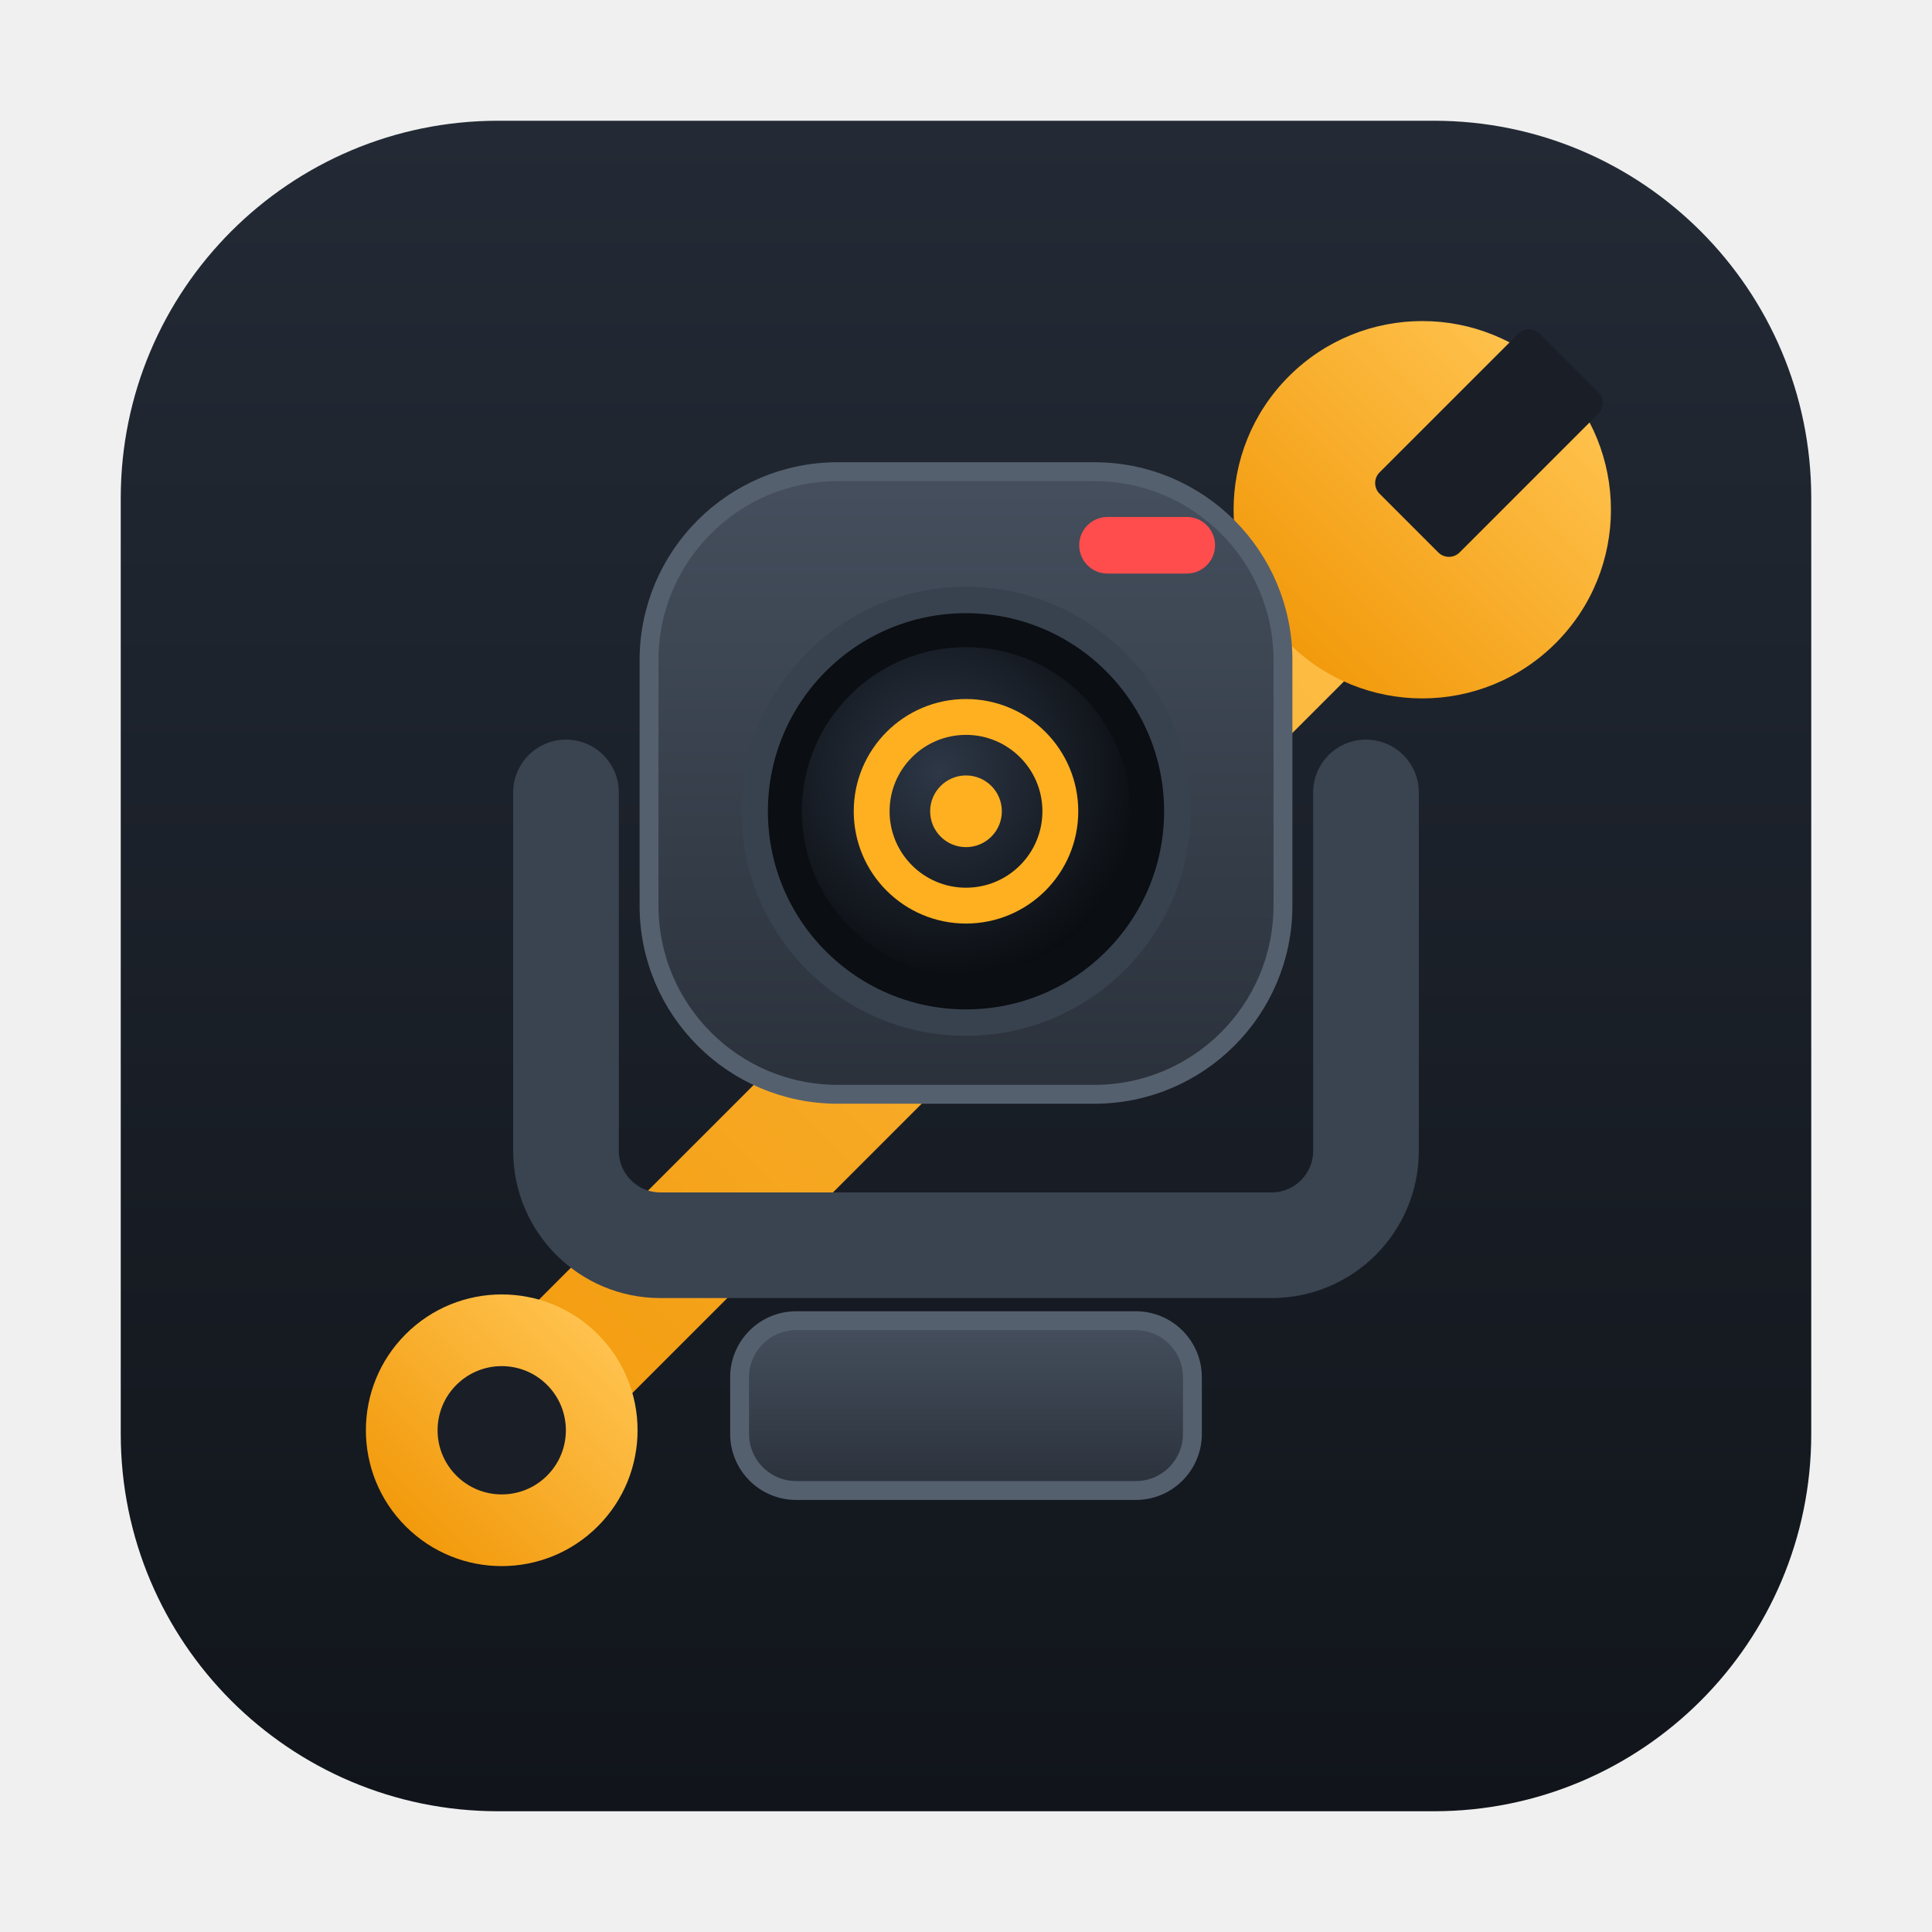
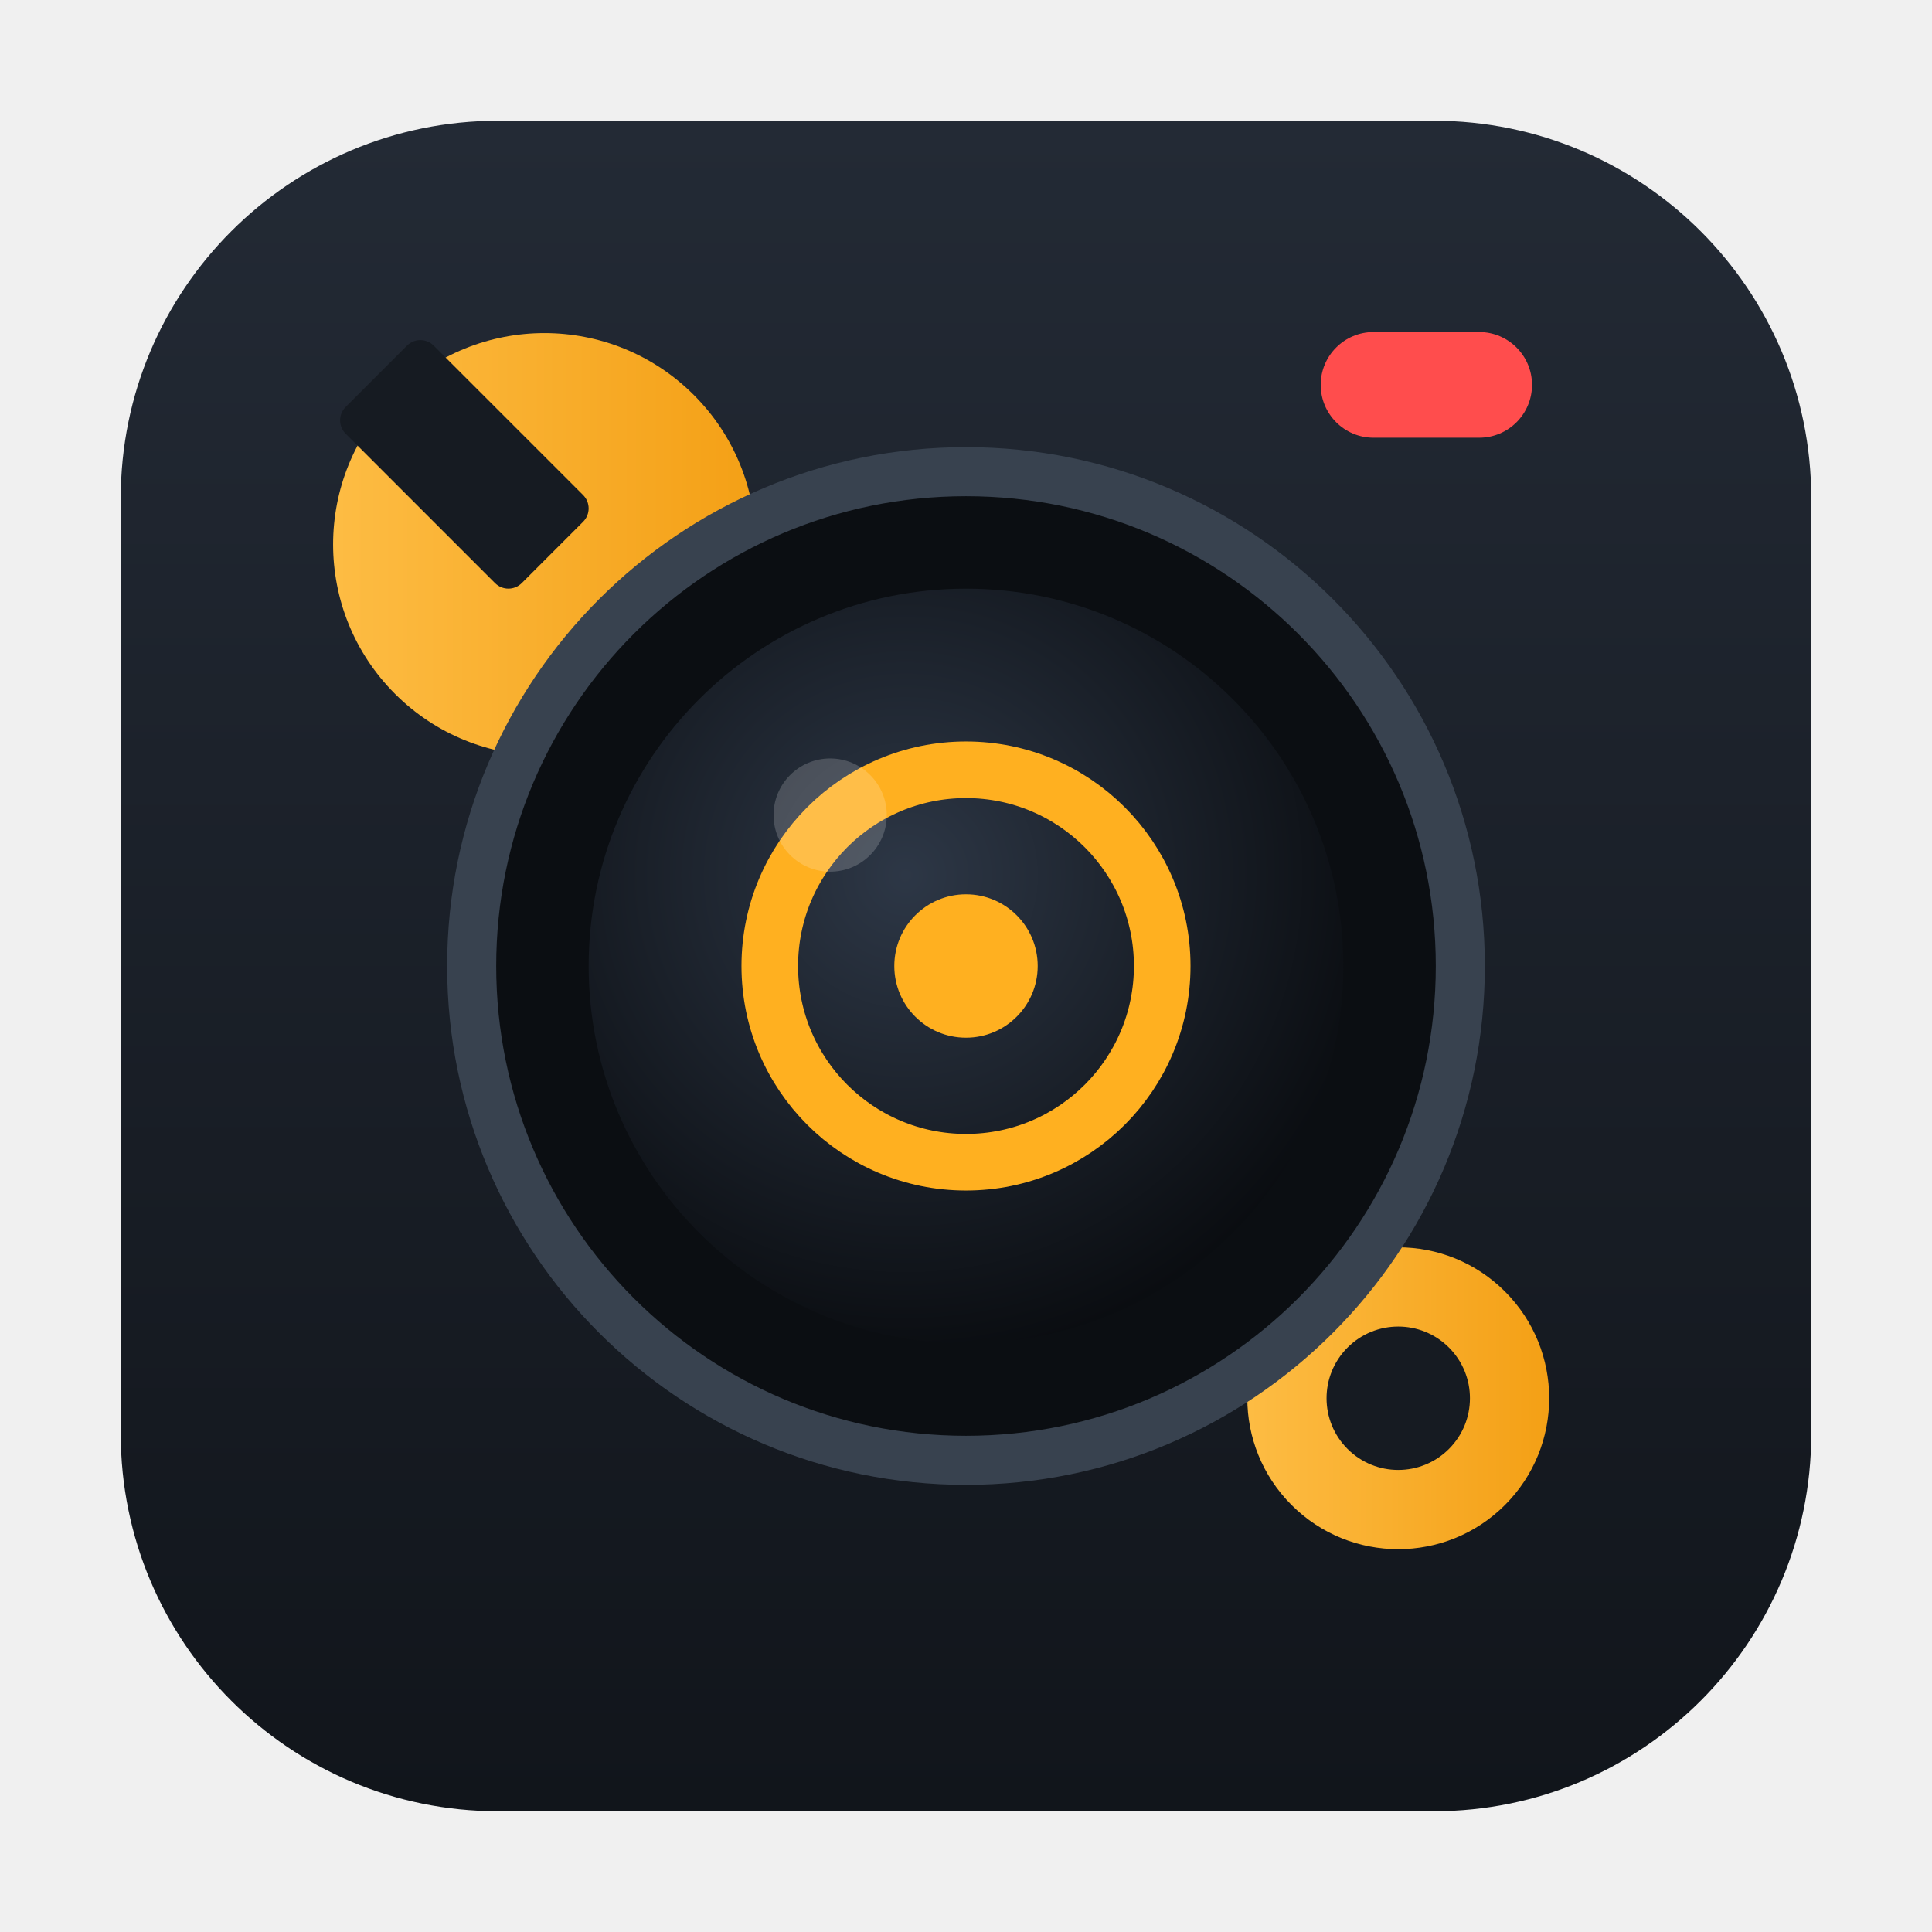
<svg xmlns="http://www.w3.org/2000/svg" viewBox="0 0 1024 1024">
  <defs>
    <linearGradient id="bg" x1="0" y1="0" x2="0" y2="1">
      <stop offset="0" stop-color="#232a35" />
      <stop offset="1" stop-color="#11151b" />
    </linearGradient>
-     <linearGradient id="metal" x1="0" y1="0" x2="0" y2="1">
-       <stop offset="0" stop-color="#454f5d" />
-       <stop offset="1" stop-color="#2a313b" />
-     </linearGradient>
-     <linearGradient id="amber" x1="0" y1="0" x2="0" y2="1">
+     <linearGradient id="amber" x1="0" y1="0" x2="1" y2="1">
      <stop offset="0" stop-color="#ffc24d" />
      <stop offset="1" stop-color="#f29a0c" />
    </linearGradient>
    <radialGradient id="glass" cx="0.42" cy="0.38" r="0.7">
      <stop offset="0" stop-color="#2d3746" />
      <stop offset="1" stop-color="#07090c" />
    </radialGradient>
  </defs>
  <rect x="64" y="64" width="896" height="896" rx="200" fill="url(#bg)" />
-   <g transform="rotate(45 512 512)">
-     <rect x="477" y="150" width="70" height="720" rx="35" fill="url(#amber)" />
-     <circle cx="512" cy="170" r="100" fill="url(#amber)" />
-     <rect x="482" y="60" width="60" height="120" rx="8" fill="#1a1f27" />
-     <circle cx="512" cy="860" r="72" fill="url(#amber)" />
-     <circle cx="512" cy="860" r="34" fill="#1a1f27" />
+   <g transform="rotate(-45 512 512)">
+     <rect x="474" y="160" width="76" height="700" rx="38" fill="url(#amber)" />
+     <circle cx="512" cy="196" r="112" fill="url(#amber)" />
+     <rect x="479" y="70" width="66" height="132" rx="10" fill="#161b22" />
+     <circle cx="512" cy="836" r="80" fill="url(#amber)" />
+     <circle cx="512" cy="836" r="38" fill="#161b22" />
  </g>
-   <path d="M300 420 V610 a50 50 0 0 0 50 50 H674 a50 50 0 0 0 50 -50 V420" fill="none" stroke="#3a4350" stroke-width="56" stroke-linecap="round" />
-   <rect x="392" y="700" width="240" height="90" rx="30" fill="url(#metal)" stroke="#55606f" stroke-width="10" />
-   <rect x="344" y="250" width="336" height="330" rx="100" fill="url(#metal)" stroke="#55606f" stroke-width="10" />
-   <rect x="572" y="274" width="72" height="30" rx="15" fill="#ff4d4d" />
-   <circle cx="512" cy="430" r="112" fill="#0b0e12" stroke="#38424f" stroke-width="14" />
-   <circle cx="512" cy="430" r="87" fill="url(#glass)" />
-   <circle cx="512" cy="430" r="50" fill="none" stroke="#ffb020" stroke-width="19" />
-   <circle cx="512" cy="430" r="19" fill="#ffb020" />
+   <circle cx="512" cy="512" r="262" fill="#0b0e12" stroke="#38424f" stroke-width="26" />
+   <circle cx="512" cy="512" r="200" fill="url(#glass)" />
+   <circle cx="512" cy="512" r="104" fill="none" stroke="#ffb020" stroke-width="30" />
+   <circle cx="512" cy="512" r="38" fill="#ffb020" />
+   <circle cx="440" cy="432" r="30" fill="#ffffff" opacity=".18" />
+   <rect x="700" y="176" width="112" height="56" rx="28" fill="#ff4d4d" />
</svg>
